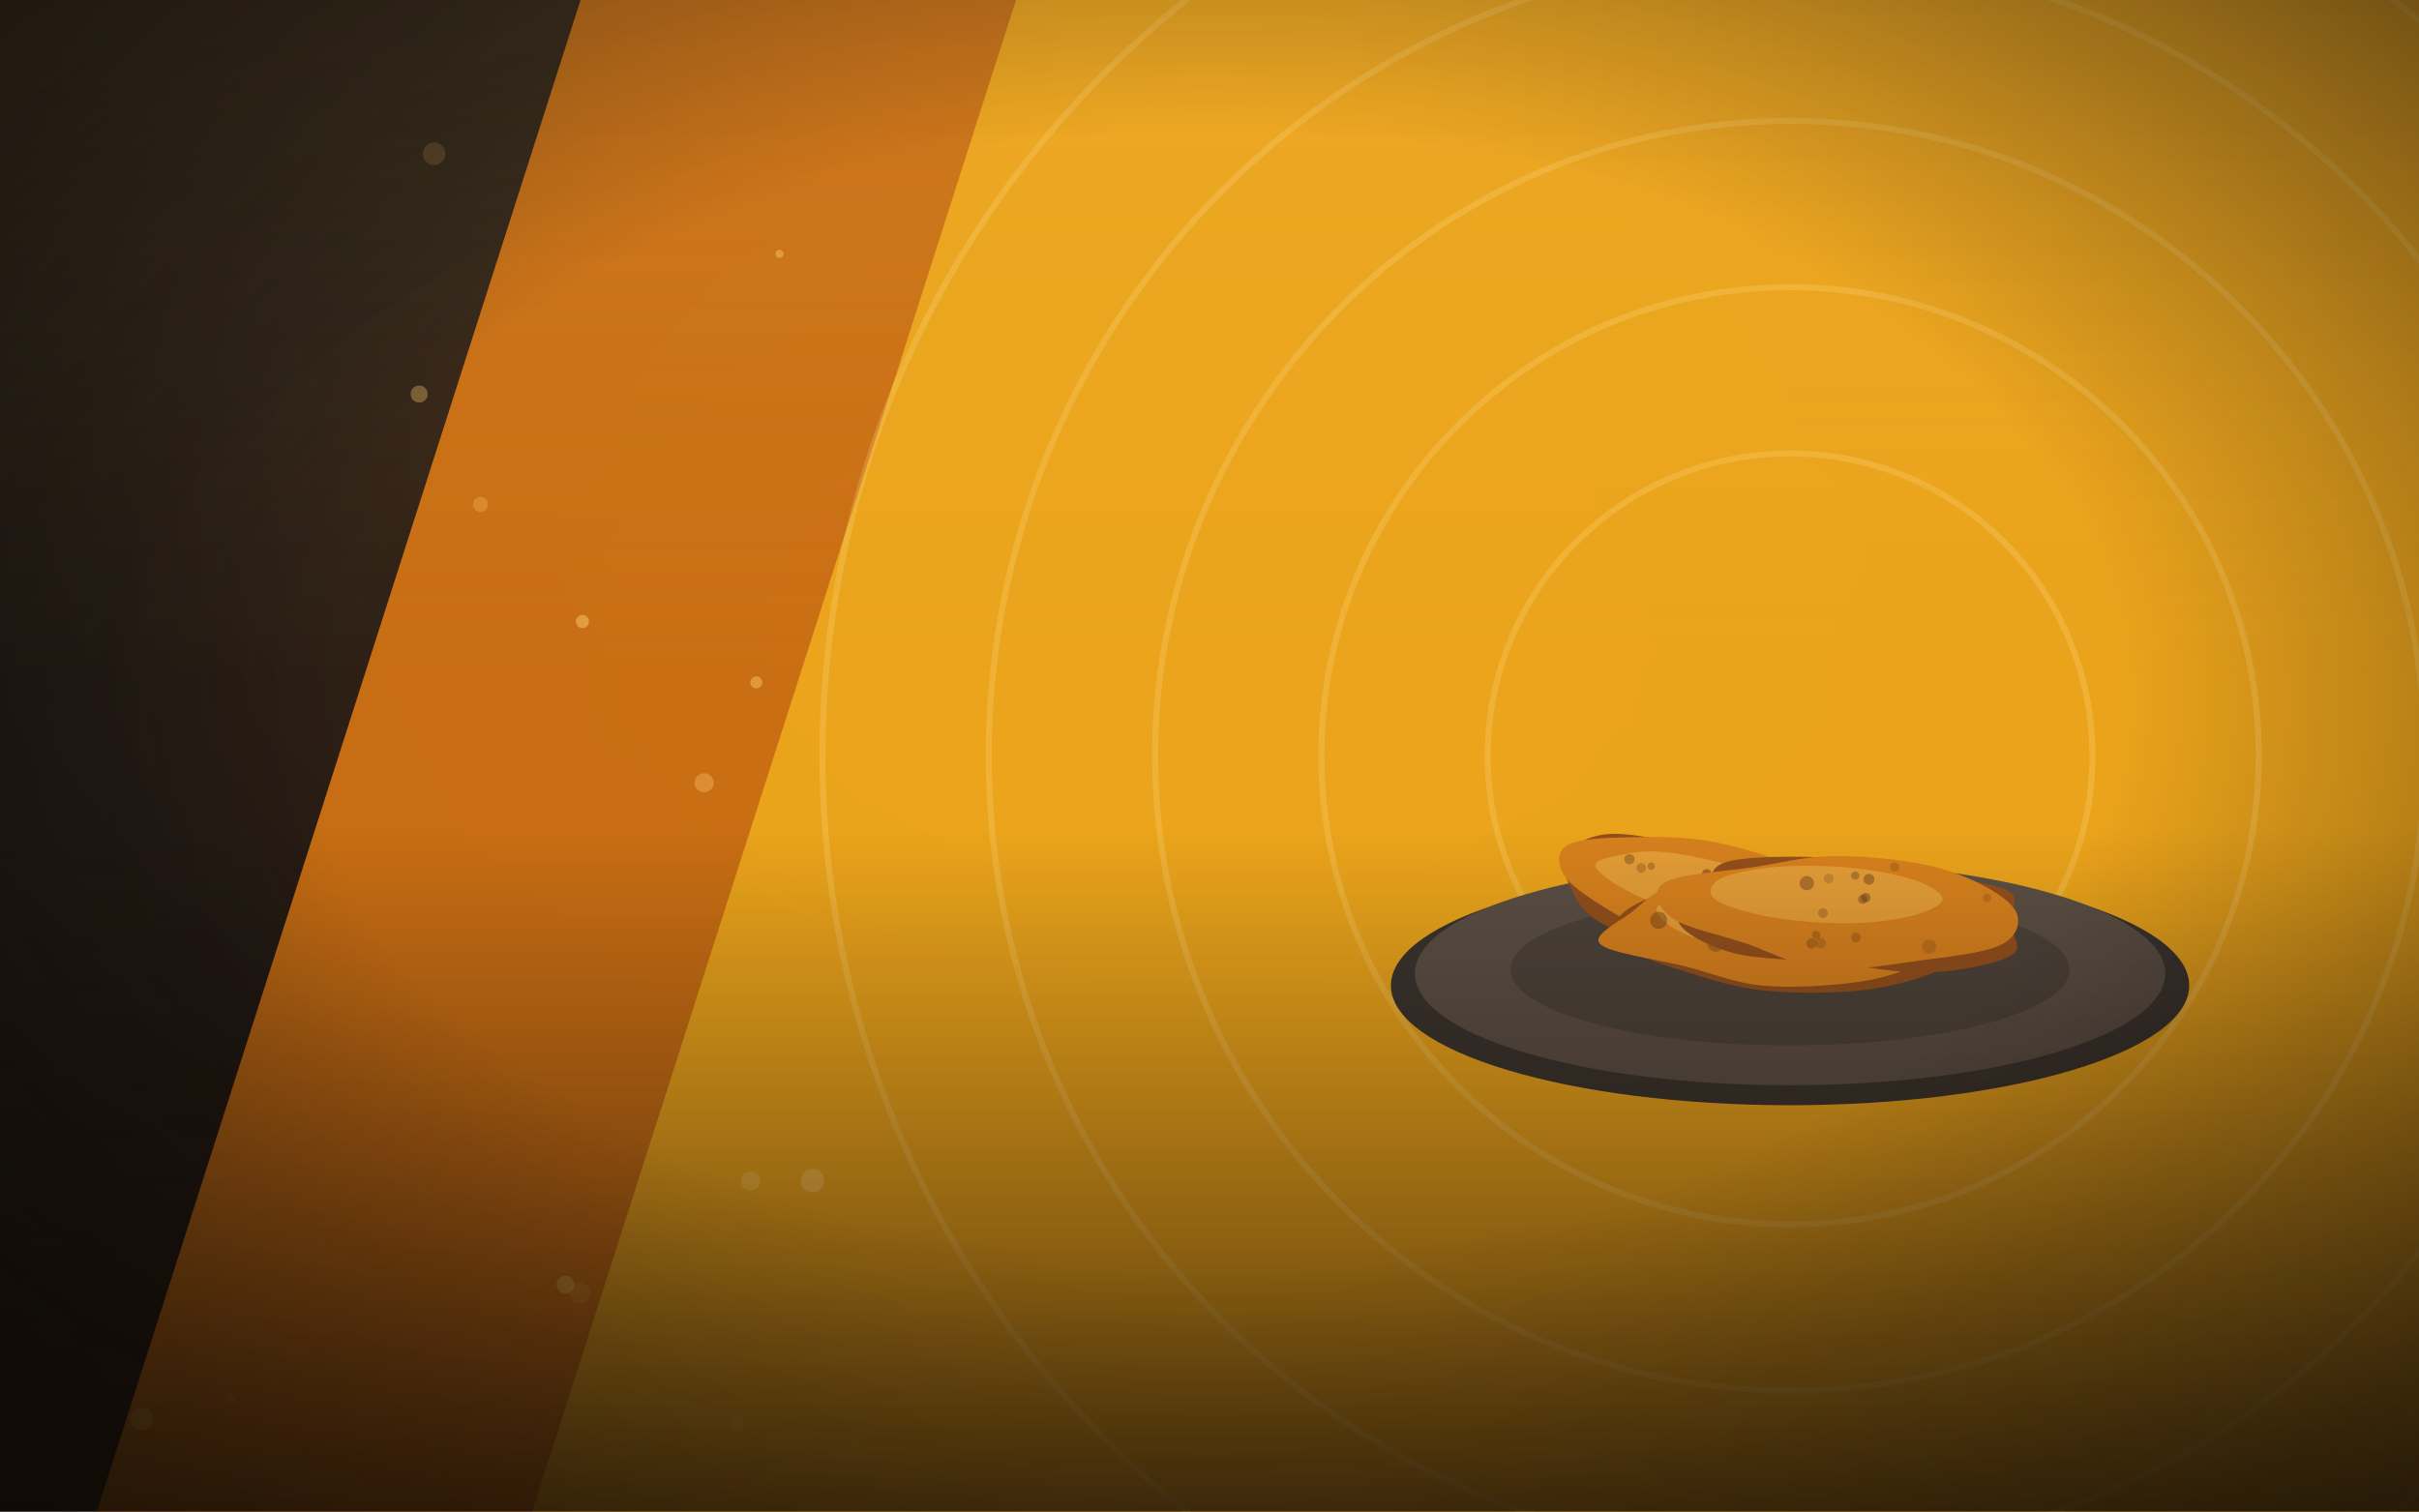
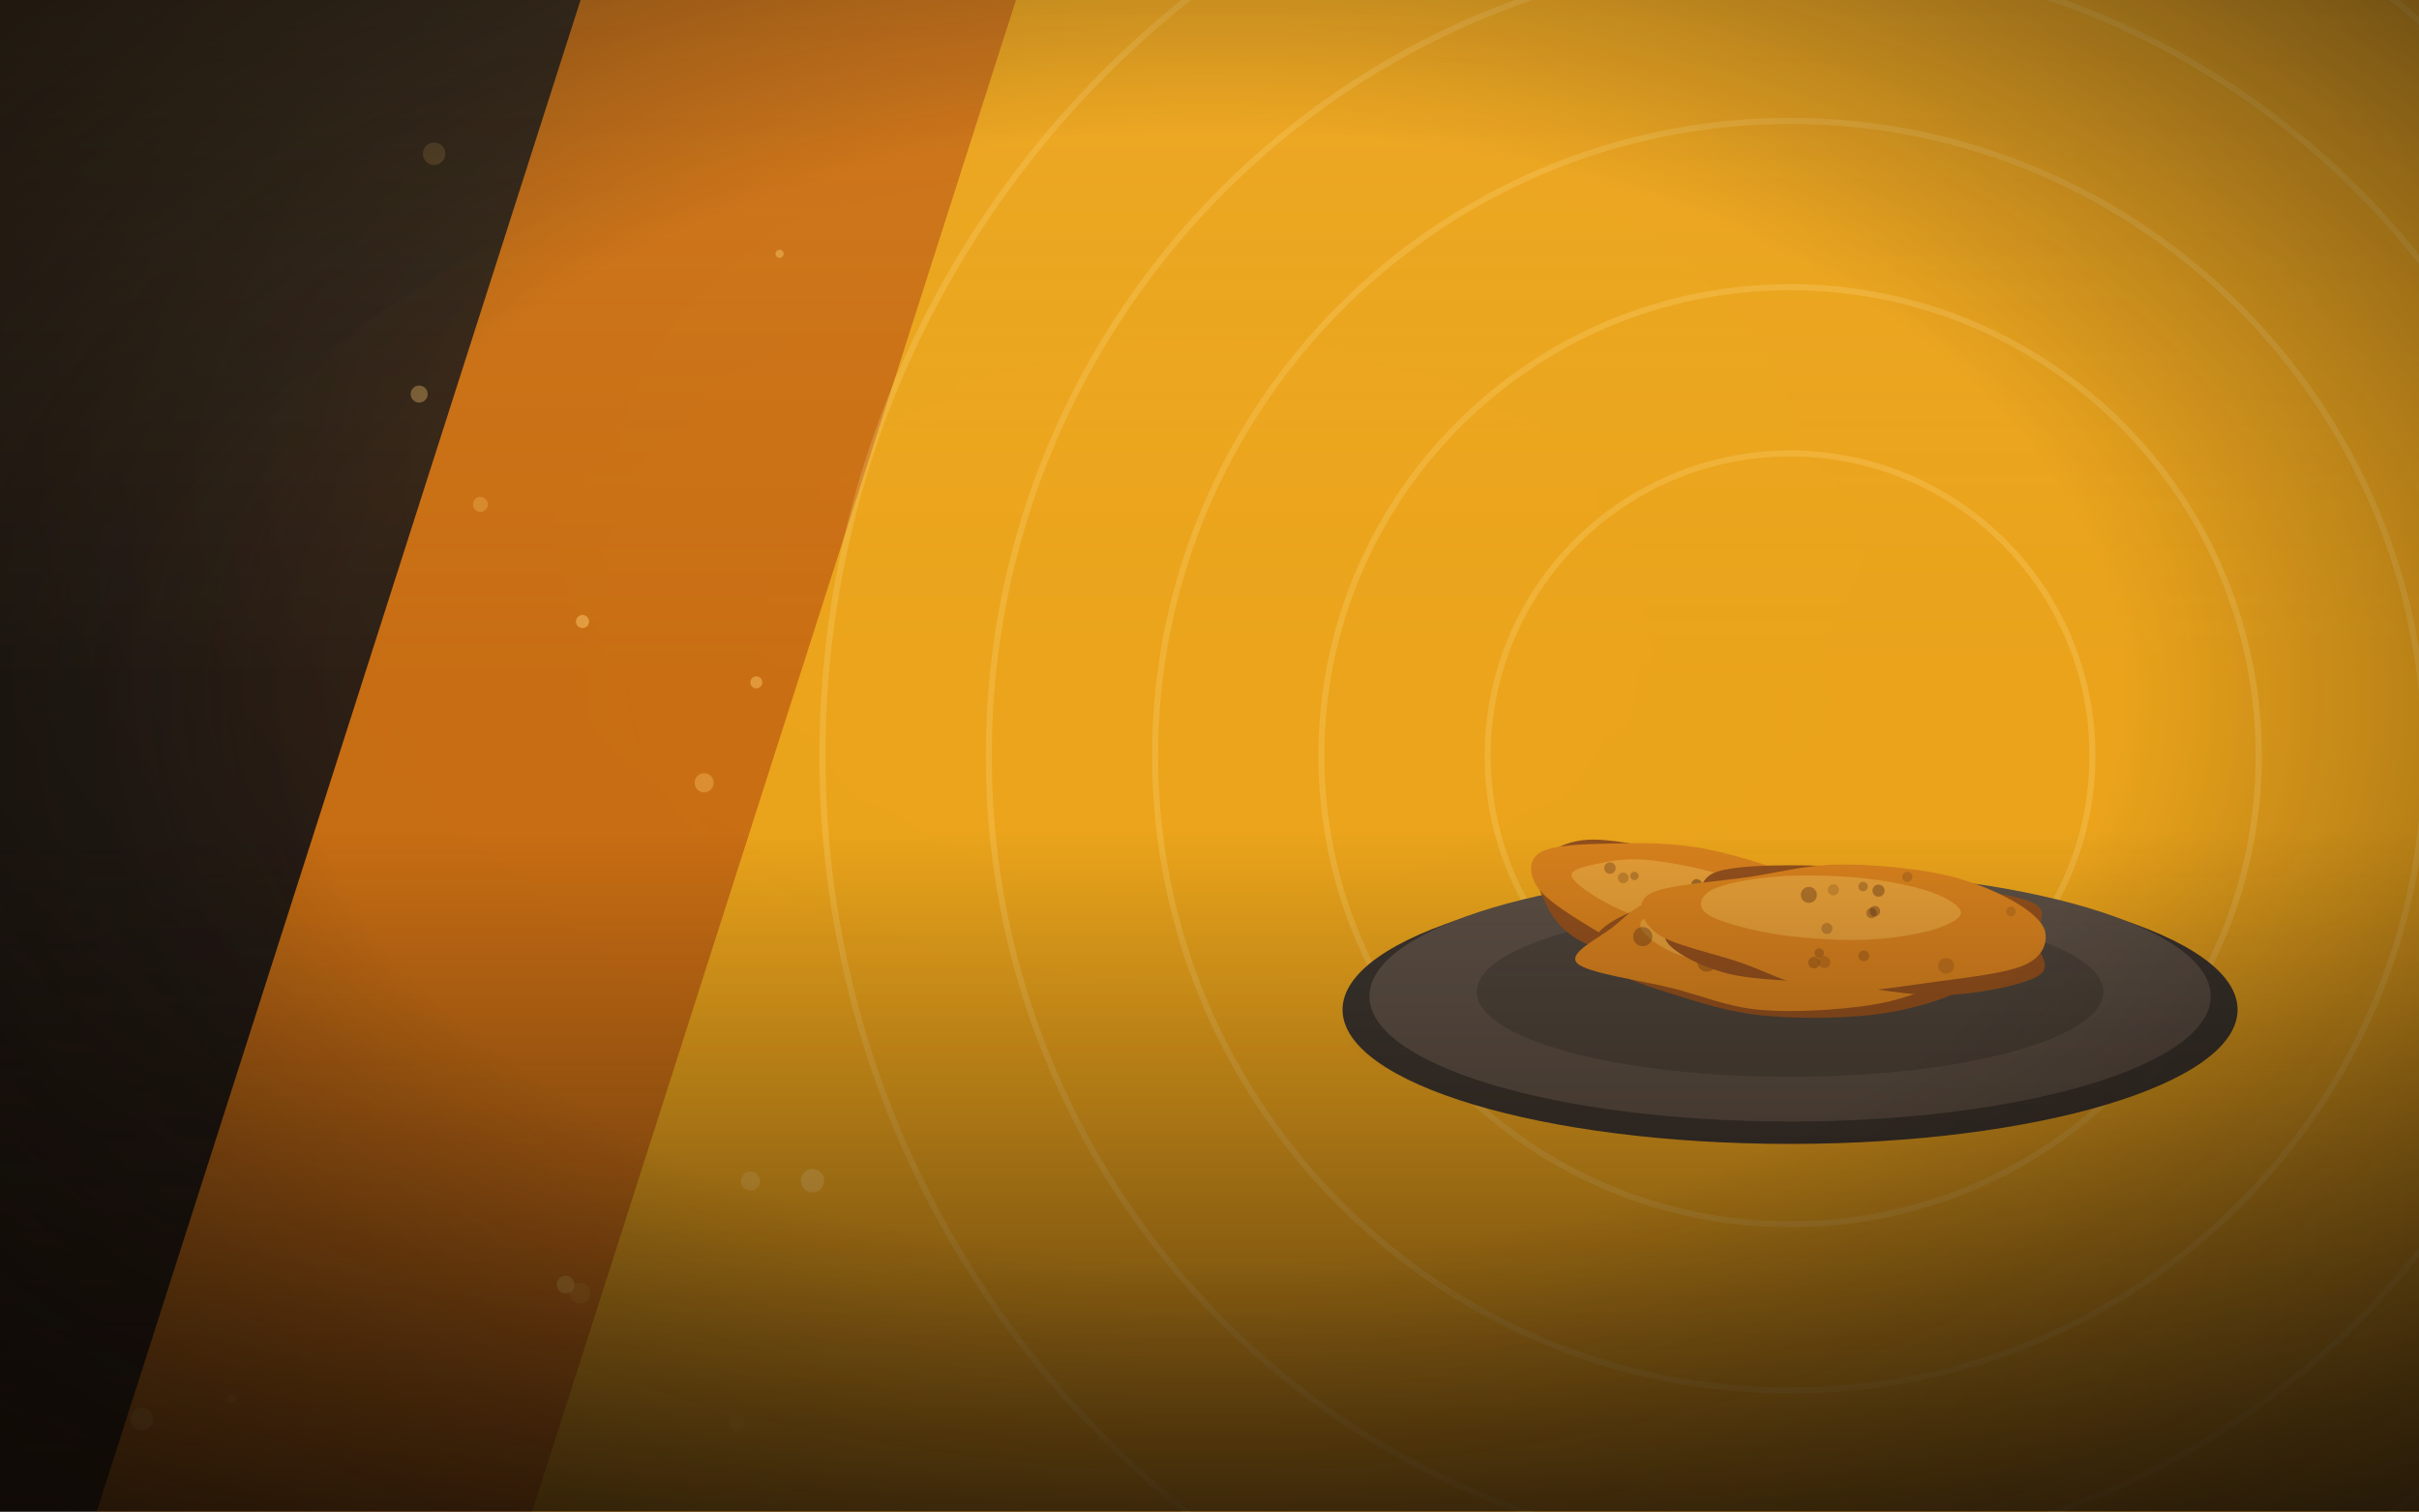
<svg xmlns="http://www.w3.org/2000/svg" viewBox="0 0 1200 750" width="1200" height="750">
  <defs>
    <radialGradient id="ground" cx="50%" cy="32%" r="84%">
      <stop offset="0%" stop-color="hsl(28.09 33% 17%)" />
      <stop offset="58%" stop-color="hsl(28.09 26% 10%)" />
      <stop offset="100%" stop-color="hsl(28.09 22% 6%)" />
    </radialGradient>
    <radialGradient id="keyLight" cx="50%" cy="44%" r="50%">
      <stop offset="0%" stop-color="hsl(26 96% 58% / 0.2)" />
      <stop offset="55%" stop-color="hsl(20 92% 46% / 0.068)" />
      <stop offset="100%" stop-color="hsl(20 90% 40% / 0)" />
    </radialGradient>
    <radialGradient id="dishShadow" cx="50%" cy="50%" r="50%">
      <stop offset="0%" stop-color="hsl(28.09 60% 3% / 0.6)" />
      <stop offset="100%" stop-color="hsl(28.09 60% 3% / 0)" />
    </radialGradient>
    <radialGradient id="vignette" cx="50%" cy="46%" r="72%">
      <stop offset="52%" stop-color="hsl(28.09 40% 4% / 0)" />
      <stop offset="100%" stop-color="hsl(28.09 40% 4% / 0.62)" />
    </radialGradient>
    <linearGradient id="topSheen" x1="0" y1="0" x2="0" y2="1">
      <stop offset="0%" stop-color="hsl(38 100% 72% / 0.11)" />
      <stop offset="45%" stop-color="hsl(38 100% 72% / 0)" />
    </linearGradient>
  </defs>
  <rect width="1200" height="750" fill="url(#ground)" />
  <ellipse cx="600" cy="375" rx="552" ry="330" fill="url(#keyLight)" />
  <defs>
    <linearGradient id="offerScrim" x1="0" y1="0" x2="0" y2="1">
      <stop offset="0%" stop-color="hsl(20 60% 5% / 0)" />
      <stop offset="100%" stop-color="hsl(20 60% 5% / 0.72)" />
    </linearGradient>
  </defs>
  <path d="M288 0 L1200 0 L1200 750 L48 750 z" fill="hsl(30 84% 46%)" opacity="0.9" />
  <path d="M504 0 L1200 0 L1200 750 L264 750 z" fill="hsl(42 92% 54%)" opacity="0.75" />
  <g fill="none" stroke="hsl(44 100% 80% / 0.22)" stroke-width="3">
    <circle cx="888" cy="375" r="150" />
    <circle cx="888" cy="375" r="232.5" />
    <circle cx="888" cy="375" r="315" />
    <circle cx="888" cy="375" r="397.5" />
    <circle cx="888" cy="375" r="480" />
  </g>
  <circle cx="372.31" cy="586.04" r="4.74" fill="hsl(40 100% 72% / 0.393)" />
  <circle cx="349.31" cy="388.4" r="4.75" fill="hsl(40 100% 72% / 0.33)" />
  <circle cx="365.51" cy="706.25" r="3.91" fill="hsl(40 100% 72% / 0.179)" />
  <circle cx="238.33" cy="250.29" r="3.73" fill="hsl(40 100% 72% / 0.275)" />
  <circle cx="215.37" cy="76.29" r="5.59" fill="hsl(40 100% 72% / 0.168)" />
  <circle cx="207.94" cy="195.53" r="4.23" fill="hsl(40 100% 72% / 0.341)" />
  <circle cx="114.94" cy="693.91" r="2.03" fill="hsl(40 100% 72% / 0.202)" />
  <circle cx="403.05" cy="585.86" r="5.82" fill="hsl(40 100% 72% / 0.463)" />
  <circle cx="70.31" cy="704.14" r="5.63" fill="hsl(40 100% 72% / 0.337)" />
  <circle cx="288.96" cy="308.38" r="3.25" fill="hsl(40 100% 72% / 0.475)" />
  <circle cx="280.55" cy="637.43" r="4.41" fill="hsl(40 100% 72% / 0.395)" />
  <circle cx="386.71" cy="125.93" r="2.03" fill="hsl(40 100% 72% / 0.42)" />
  <circle cx="287.61" cy="641.69" r="5.22" fill="hsl(40 100% 72% / 0.17)" />
  <circle cx="375.2" cy="338.59" r="2.98" fill="hsl(40 100% 72% / 0.431)" />
-   <g transform="translate(888 390) scale(0.66)">
+   <g transform="translate(888 390) scale(0.74)">
    <ellipse cx="0" cy="168" rx="300" ry="52" fill="url(#dishShadow)" />
    <ellipse cx="0" cy="150" rx="300" ry="90" fill="hsl(28 12% 20%)" />
    <ellipse cx="0" cy="141" rx="282" ry="84" fill="hsl(28 14% 31%)" />
    <ellipse cx="0" cy="138" rx="210" ry="57" fill="hsl(28 14% 24%)" opacity="0.75" />
    <g transform="rotate(15.73 -48 90.68)">
      <path d="M68.84 95.68C69.03 103.08 72.1 112.07 61.15 118C50.19 123.93 24.13 128.69 3.09 131.28C-17.95 133.87 -41.98 134.12 -65.11 133.56C-88.25 133 -118.91 132.37 -135.72 127.89C-152.53 123.42 -159.64 114.03 -165.99 106.71C-172.34 99.38 -177.6 91.6 -173.83 83.93C-170.06 76.26 -161.2 65.63 -143.35 60.67C-125.51 55.71 -90.64 53.87 -66.77 54.15C-42.9 54.42 -21.24 59.08 -0.12 62.33C21 65.57 48.47 68.05 59.96 73.61C71.46 79.17 68.64 88.28 68.84 95.68Z" fill="hsl(26 68% 34%)" />
      <path d="M83.88 90.68C84.2 98.13 74.7 106.6 62.23 113.22C49.76 119.85 30.47 127.48 9.06 130.44C-12.34 133.41 -43.84 132.91 -66.22 131.01C-88.61 129.11 -107.89 123.86 -125.23 119.04C-142.58 114.23 -161.92 108.83 -170.32 102.11C-178.71 95.4 -182.1 85.77 -175.62 78.76C-169.14 71.75 -149.36 65.47 -131.43 60.05C-113.51 54.62 -91.84 47.95 -68.1 46.21C-44.36 44.46 -10.39 45.85 11.01 49.57C32.42 53.29 48.17 61.68 60.31 68.54C72.45 75.39 83.56 83.24 83.88 90.68Z" fill="hsl(32 76% 48%)" />
      <path d="M23.08 80.6C23.6 84.5 4.07 89.1 -8 92.63C-20.06 96.15 -32.16 100.28 -49.3 101.76C-66.44 103.24 -93.96 103.67 -110.85 101.5C-127.74 99.32 -146.85 93.28 -150.64 88.71C-154.43 84.14 -141.66 78.28 -133.59 74.09C-125.52 69.9 -116.18 65.85 -102.22 63.54C-88.27 61.24 -65.05 59.31 -49.86 60.26C-34.67 61.21 -23.25 65.86 -11.09 69.25C1.06 72.64 22.57 76.71 23.08 80.6Z" fill="hsl(38 84% 62%)" opacity="0.55" />
      <circle cx="-81.95" cy="101.45" r="5.65" fill="hsl(24 62% 22% / 0.9)" opacity="0.49" />
      <circle cx="17.19" cy="101.83" r="6.34" fill="hsl(24 62% 22% / 0.9)" opacity="0.28" />
      <circle cx="-74.73" cy="101.18" r="4.65" fill="hsl(24 62% 22% / 0.9)" opacity="0.24" />
      <circle cx="-68.77" cy="70.91" r="3.57" fill="hsl(24 62% 22% / 0.9)" opacity="0.54" />
      <circle cx="-48.73" cy="104.12" r="5.97" fill="hsl(24 62% 22% / 0.9)" opacity="0.5" />
      <circle cx="-127.66" cy="76.12" r="3.85" fill="hsl(24 62% 22% / 0.9)" opacity="0.39" />
      <circle cx="46.68" cy="77.26" r="2.53" fill="hsl(24 62% 22% / 0.9)" opacity="0.35" />
      <circle cx="-117.31" cy="80.03" r="3.61" fill="hsl(24 62% 22% / 0.9)" opacity="0.29" />
      <circle cx="-110.44" cy="76.72" r="2.81" fill="hsl(24 62% 22% / 0.9)" opacity="0.35" />
      <circle cx="-27.64" cy="102.64" r="5.39" fill="hsl(24 62% 22% / 0.9)" opacity="0.55" />
      <circle cx="19.35" cy="84.77" r="2.72" fill="hsl(24 62% 22% / 0.9)" opacity="0.36" />
      <circle cx="-93.15" cy="94.6" r="5.33" fill="hsl(24 62% 22% / 0.9)" opacity="0.24" />
      <circle cx="-14.36" cy="68.4" r="4.68" fill="hsl(24 62% 22% / 0.9)" opacity="0.35" />
      <circle cx="2.73" cy="103.31" r="5.05" fill="hsl(24 62% 22% / 0.9)" opacity="0.31" />
    </g>
    <g transform="rotate(1.26 0 108.64)">
      <path d="M138.4 113.64C136.76 121.59 125.55 130.05 111.73 136.49C97.91 142.93 77.18 149.35 55.5 152.31C33.82 155.27 3.65 155.99 -18.34 154.22C-40.32 152.45 -59.41 146.59 -76.42 141.71C-93.44 136.82 -111.68 131.58 -120.43 124.89C-129.18 118.21 -134.17 108.92 -128.94 101.6C-123.7 94.27 -107.57 85.43 -89.01 80.96C-70.45 76.48 -42.17 76.1 -17.58 74.75C7.02 73.39 35.38 70.5 58.57 72.84C81.76 75.18 108.25 81.99 121.56 88.79C134.86 95.59 140.03 105.69 138.4 113.64Z" fill="hsl(26 68% 34%)" />
      <path d="M141.12 108.64C139.96 115.92 117.85 123.54 103.25 129.76C88.65 135.97 73.89 142.47 53.53 145.94C33.16 149.4 3 152 -18.94 150.56C-40.89 149.13 -57.56 142.11 -78.14 137.34C-98.73 132.57 -135.58 128.59 -142.45 121.95C-149.32 115.31 -128.53 105.06 -119.37 97.49C-110.2 89.92 -104.23 81.58 -87.46 76.53C-70.69 71.47 -42.09 67.93 -18.74 67.17C4.61 66.41 31.14 68.82 52.64 71.97C74.13 75.13 95.47 79.99 110.22 86.11C124.96 92.22 142.28 101.37 141.12 108.64Z" fill="hsl(32 76% 48%)" />
      <path d="M52.12 98.56C53.1 102.74 54.5 108.62 45.31 111.73C36.13 114.84 14.54 116.17 -3.01 117.24C-20.55 118.31 -45.07 120.1 -59.97 118.17C-74.87 116.25 -86.07 110.26 -92.41 105.71C-98.75 101.17 -104.03 95.08 -98.02 90.89C-92.01 86.7 -72.04 82.19 -56.35 80.56C-40.65 78.93 -19.79 80.07 -3.83 81.09C12.13 82.1 30.1 83.75 39.42 86.67C48.74 89.58 51.14 94.39 52.12 98.56Z" fill="hsl(38 84% 62%)" opacity="0.55" />
      <circle cx="2.65" cy="124.84" r="5.17" fill="hsl(24 62% 22% / 0.9)" opacity="0.47" />
      <circle cx="-23.07" cy="93.02" r="6.15" fill="hsl(24 62% 22% / 0.9)" opacity="0.44" />
      <circle cx="4.84" cy="99.23" r="4.77" fill="hsl(24 62% 22% / 0.9)" opacity="0.49" />
      <circle cx="59.95" cy="92.23" r="4.21" fill="hsl(24 62% 22% / 0.9)" opacity="0.36" />
      <circle cx="-98.9" cy="103.19" r="6.44" fill="hsl(24 62% 22% / 0.9)" opacity="0.43" />
      <circle cx="30.61" cy="88.6" r="5.17" fill="hsl(24 62% 22% / 0.9)" opacity="0.39" />
      <circle cx="-56.36" cy="83.51" r="3.26" fill="hsl(24 62% 22% / 0.9)" opacity="0.54" />
      <circle cx="-36.64" cy="107.95" r="3.07" fill="hsl(24 62% 22% / 0.9)" opacity="0.28" />
      <circle cx="89.76" cy="91.39" r="3.55" fill="hsl(24 62% 22% / 0.9)" opacity="0.23" />
      <circle cx="18.44" cy="116.54" r="6" fill="hsl(24 62% 22% / 0.9)" opacity="0.53" />
      <circle cx="31.79" cy="91.84" r="6.28" fill="hsl(24 62% 22% / 0.9)" opacity="0.43" />
      <circle cx="1.39" cy="93.02" r="4.14" fill="hsl(24 62% 22% / 0.9)" opacity="0.42" />
      <circle cx="-23.34" cy="98.41" r="3.51" fill="hsl(24 62% 22% / 0.9)" opacity="0.26" />
      <circle cx="-55.62" cy="119.49" r="6.31" fill="hsl(24 62% 22% / 0.9)" opacity="0.38" />
    </g>
    <g transform="rotate(2.57 48 92.19)">
      <path d="M164.96 97.19C165.81 105.2 177.97 115.01 168.16 121.76C158.36 128.51 128.91 135.75 106.15 137.7C83.39 139.66 56.04 134.82 31.6 133.49C7.15 132.15 -21.5 133.71 -40.52 129.69C-59.54 125.68 -78.57 116.55 -82.53 109.38C-86.49 102.22 -69.81 94.69 -64.28 86.7C-58.75 78.71 -64.86 66.76 -49.34 61.45C-33.82 56.13 4.5 54.52 28.85 54.81C53.2 55.11 74.4 60.07 96.77 63.21C119.13 66.35 151.68 68 163.05 73.66C174.42 79.33 164.11 89.17 164.96 97.19Z" fill="hsl(26 68% 34%)" />
      <path d="M171.12 92.19C173.04 99.35 170.59 108.75 158.82 114.85C147.05 120.95 122.44 124.84 100.49 128.76C78.54 132.68 49.32 139.53 27.13 138.37C4.94 137.21 -13.29 127.36 -32.63 121.8C-51.97 116.23 -78.52 112.14 -88.92 104.98C-99.31 97.82 -105.13 85.61 -94.99 78.83C-84.84 72.05 -48.94 68.51 -28.03 64.27C-7.12 60.03 9.3 54.69 30.48 53.41C51.65 52.14 79.55 53.56 99.03 56.64C118.5 59.72 135.3 65.95 147.32 71.88C159.33 77.81 169.2 85.03 171.12 92.19Z" fill="hsl(32 76% 48%)" />
      <path d="M114.18 82.11C114.15 86.48 104.26 91.69 93.01 95.21C81.76 98.74 64.15 102.19 46.69 103.26C29.23 104.33 5.35 103.78 -11.77 101.63C-28.88 99.48 -49.1 94.93 -56.01 90.34C-62.93 85.76 -60.9 78.64 -53.26 74.13C-45.61 69.62 -26.73 65.37 -10.16 63.3C6.41 61.23 28.93 60.79 46.16 61.73C63.4 62.67 81.9 65.56 93.23 68.96C104.57 72.36 114.22 77.73 114.18 82.11Z" fill="hsl(38 84% 62%)" opacity="0.55" />
      <circle cx="105.79" cy="118.06" r="5.32" fill="hsl(24 62% 22% / 0.9)" opacity="0.22" />
      <circle cx="11.78" cy="74.63" r="5.38" fill="hsl(24 62% 22% / 0.9)" opacity="0.44" />
      <circle cx="24.16" cy="119.2" r="3.98" fill="hsl(24 62% 22% / 0.9)" opacity="0.25" />
      <circle cx="56.48" cy="83.56" r="3.55" fill="hsl(24 62% 22% / 0.9)" opacity="0.45" />
      <circle cx="77.19" cy="59.59" r="3.38" fill="hsl(24 62% 22% / 0.9)" opacity="0.26" />
      <circle cx="24.89" cy="96.59" r="3.7" fill="hsl(24 62% 22% / 0.9)" opacity="0.31" />
      <circle cx="50.44" cy="113.83" r="3.64" fill="hsl(24 62% 22% / 0.9)" opacity="0.3" />
      <circle cx="147.66" cy="79.63" r="3.19" fill="hsl(24 62% 22% / 0.9)" opacity="0.23" />
      <circle cx="58.31" cy="69.7" r="4.07" fill="hsl(24 62% 22% / 0.9)" opacity="0.46" />
      <circle cx="47.85" cy="67.39" r="3.15" fill="hsl(24 62% 22% / 0.9)" opacity="0.37" />
      <circle cx="28.07" cy="70.5" r="3.73" fill="hsl(24 62% 22% / 0.9)" opacity="0.24" />
      <circle cx="54.29" cy="84.89" r="3.48" fill="hsl(24 62% 22% / 0.9)" opacity="0.41" />
      <circle cx="20.5" cy="113.26" r="3.15" fill="hsl(24 62% 22% / 0.9)" opacity="0.32" />
      <circle cx="17.3" cy="119.81" r="3.88" fill="hsl(24 62% 22% / 0.9)" opacity="0.35" />
    </g>
  </g>
  <rect y="412.5" width="1200" height="337.5" fill="url(#offerScrim)" />
  <rect width="1200" height="750" fill="url(#topSheen)" />
  <rect width="1200" height="750" fill="url(#vignette)" />
</svg>
